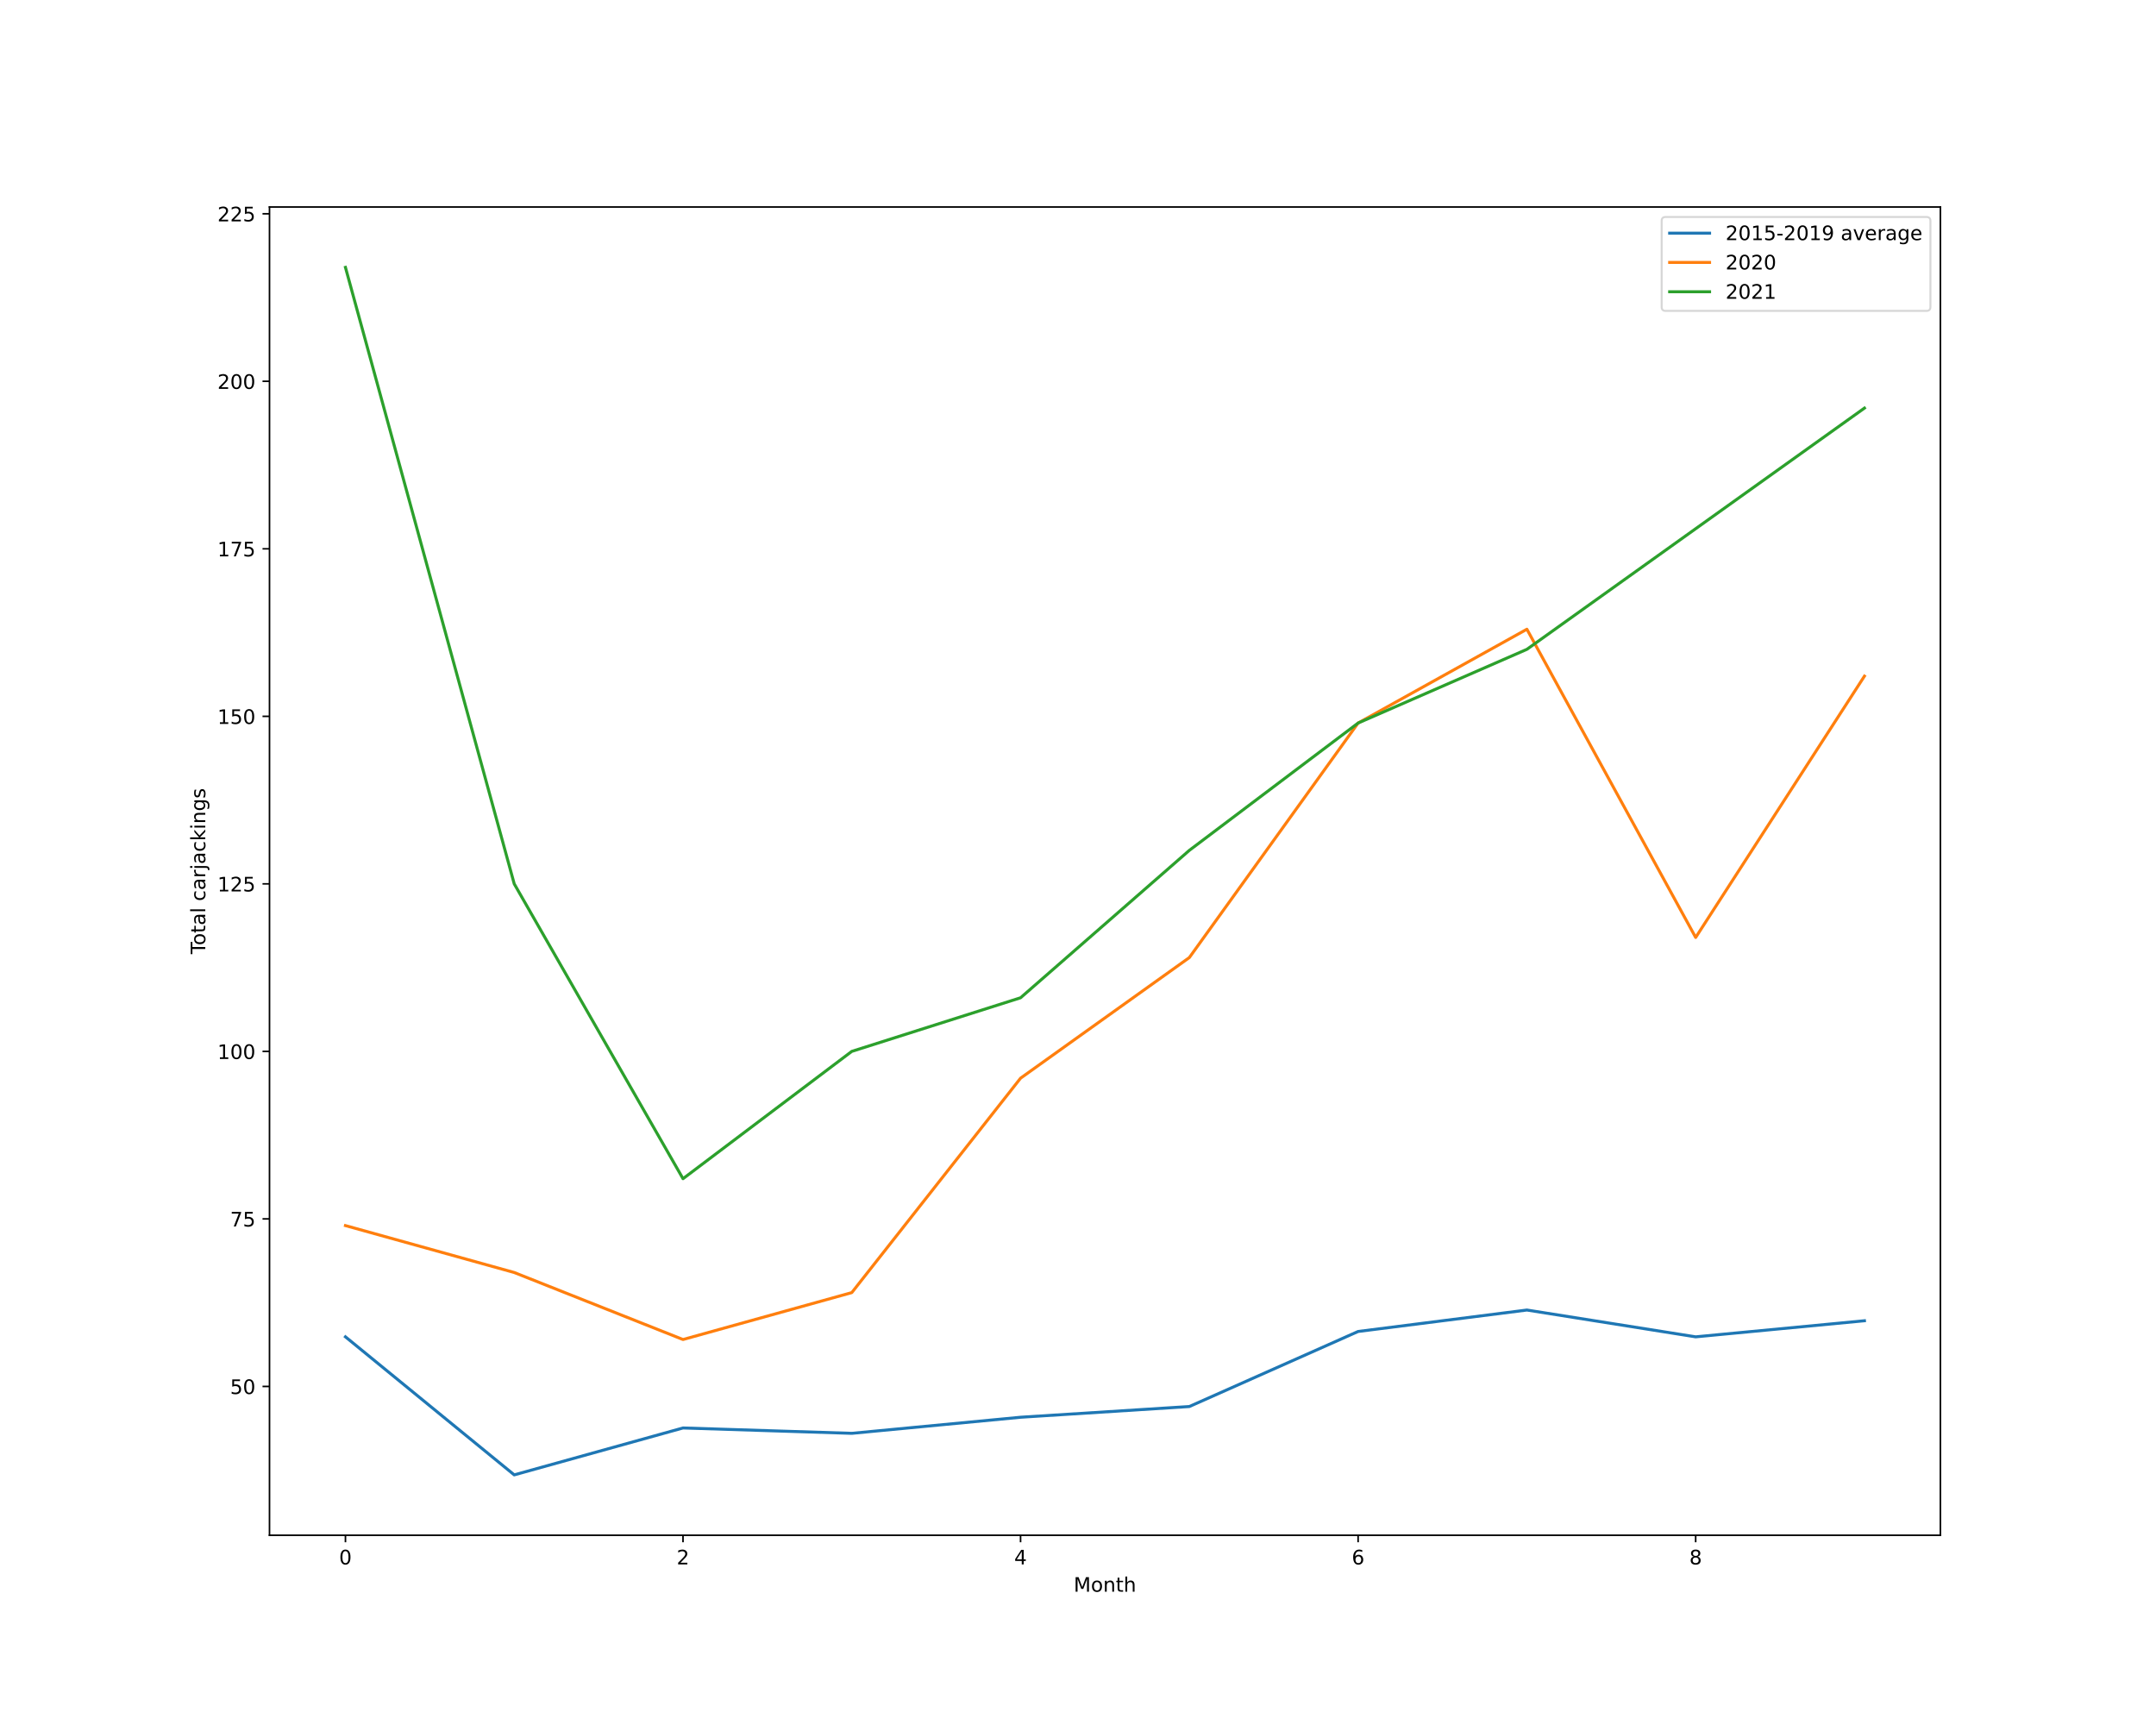
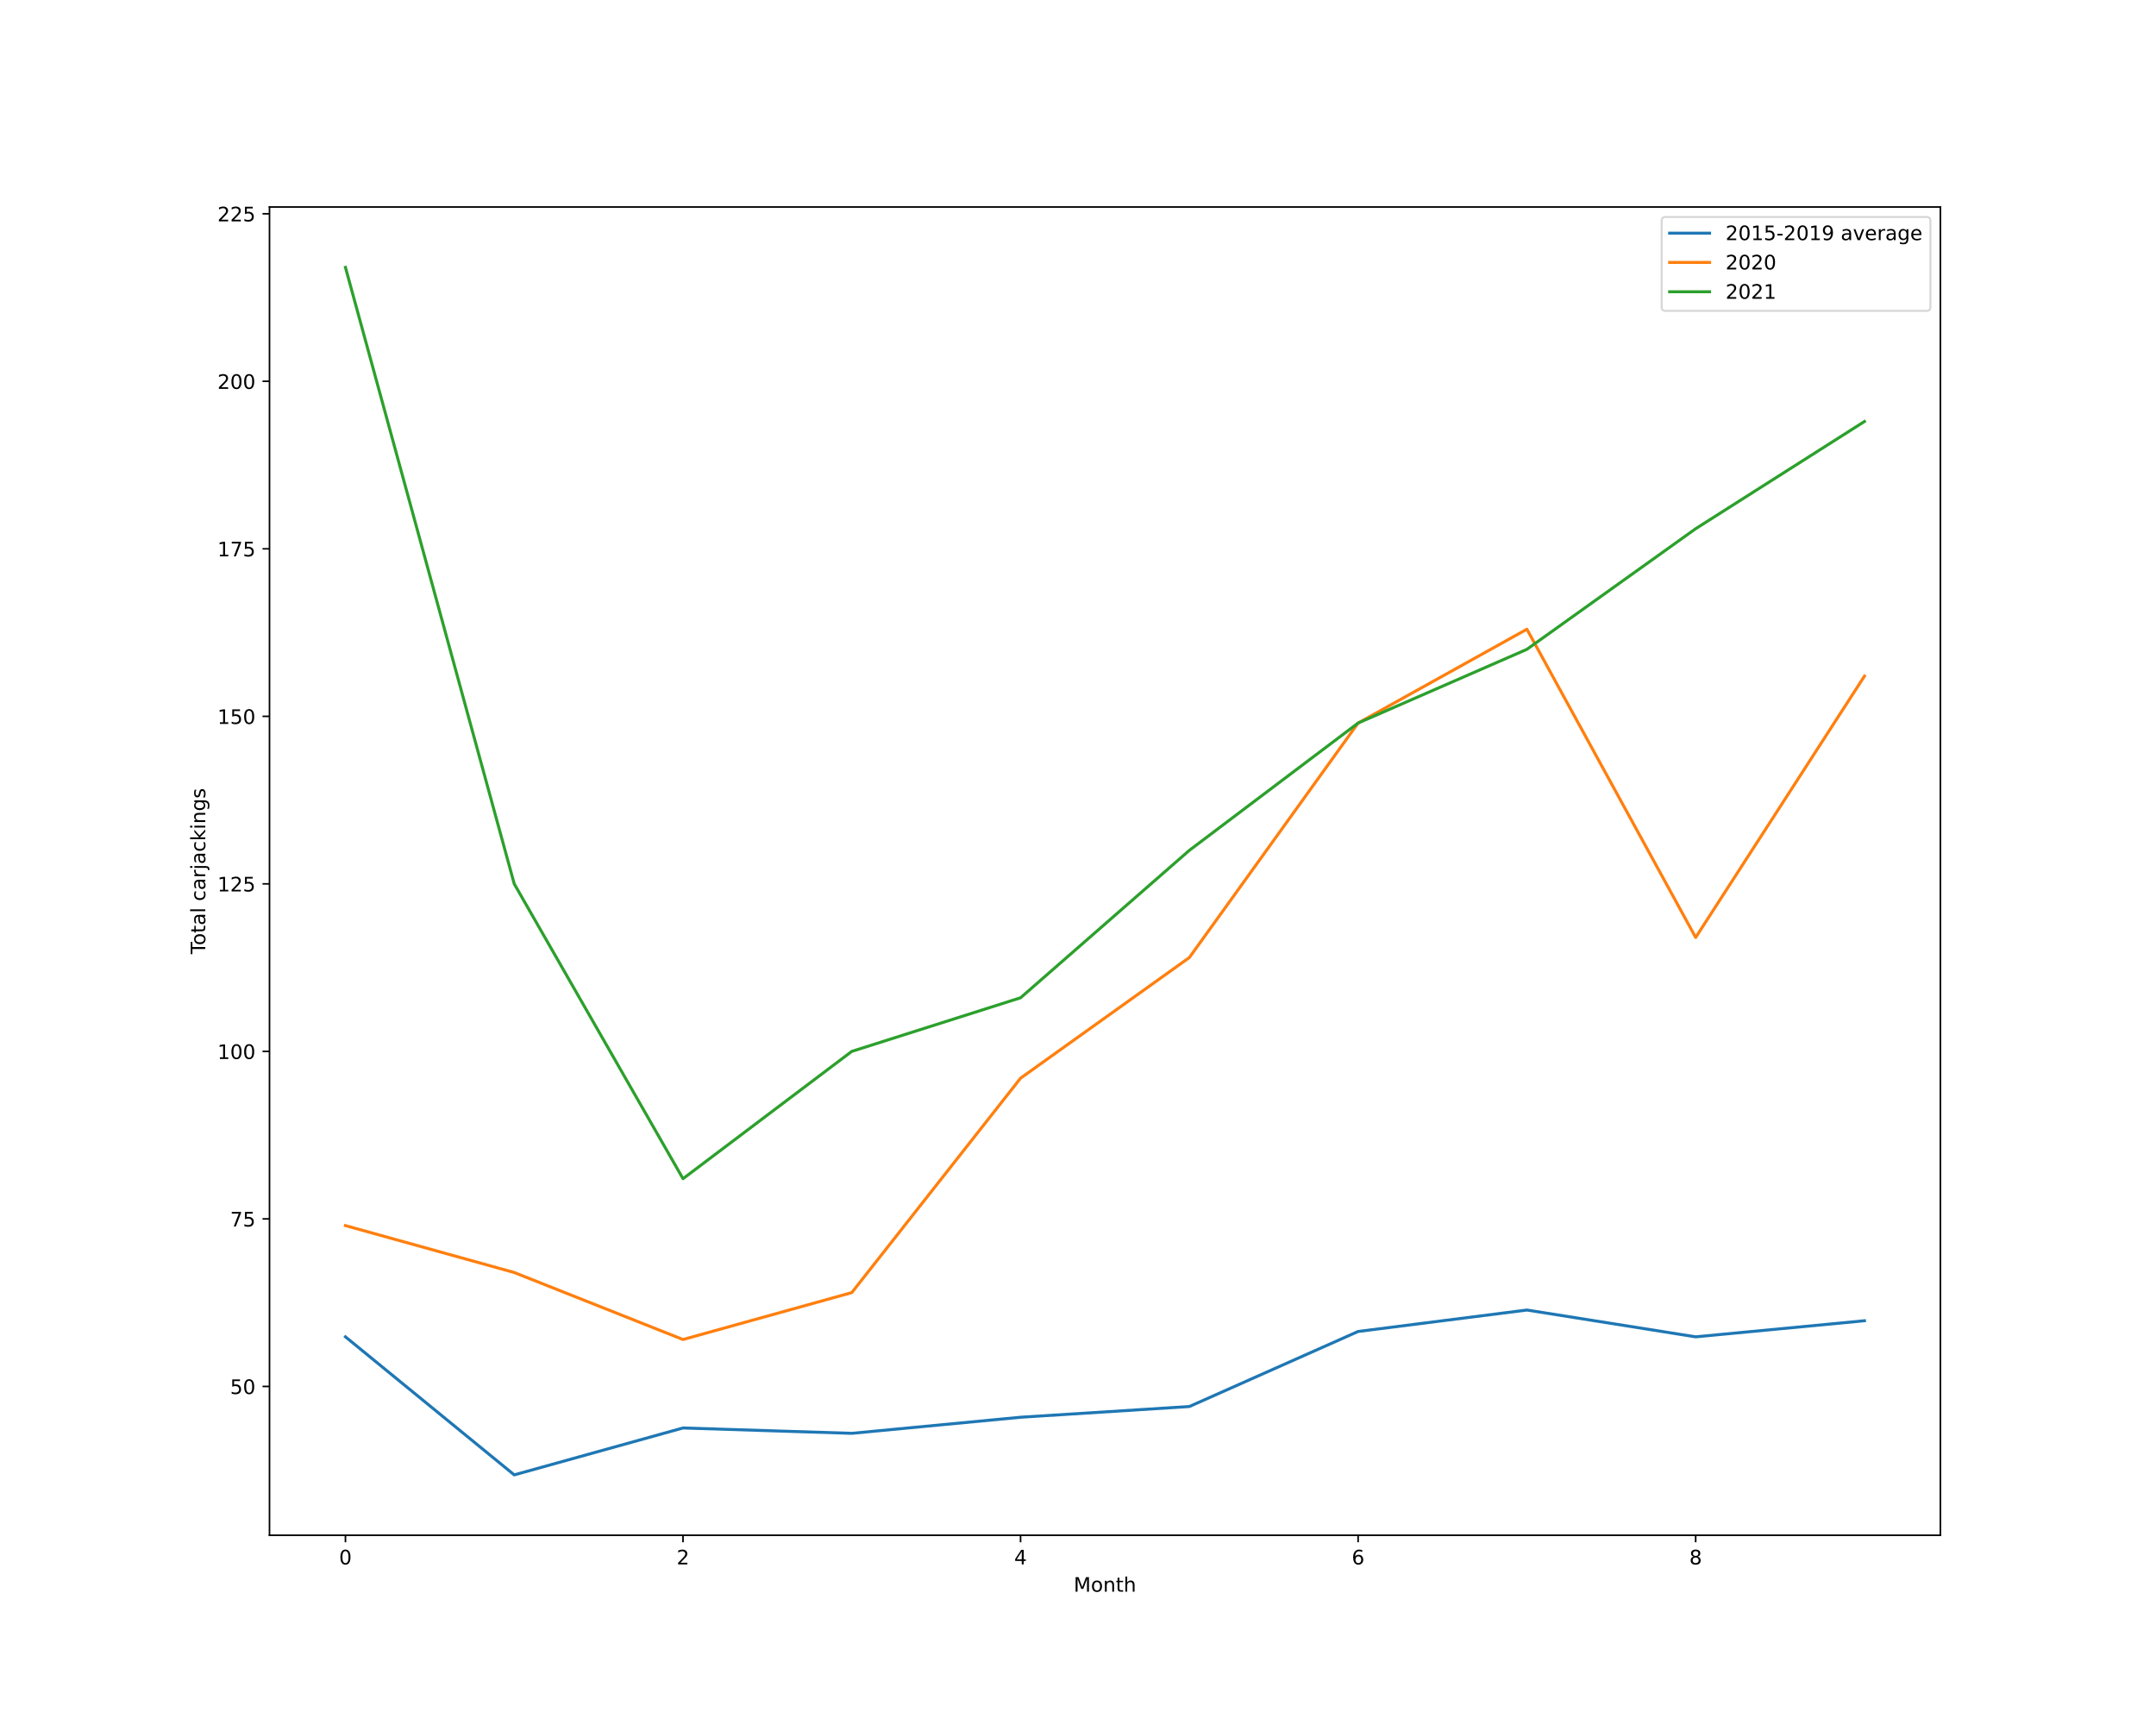
<svg xmlns="http://www.w3.org/2000/svg" xmlns:xlink="http://www.w3.org/1999/xlink" height="864pt" version="1.1" viewBox="0 0 1080 864" width="1080pt">
  <defs>
    <style type="text/css">*{stroke-linecap:butt;stroke-linejoin:round;}</style>
  </defs>
  <g id="figure_1">
    <g id="patch_1">
      <path d="M 0 864  L 1080 864  L 1080 0  L 0 0  z " style="fill:#ffffff;" />
    </g>
    <g id="axes_1">
      <g id="patch_2">
        <path d="M 135 768.96  L 972 768.96  L 972 103.68  L 135 103.68  z " style="fill:#ffffff;" />
      </g>
      <g id="matplotlib.axis_1">
        <g id="xtick_1">
          <g id="line2d_1">
            <defs>
-               <path d="M 0 0  L 0 3.5  " id="m7c0707dbd5" style="stroke:#000000;stroke-width:0.8;" />
-             </defs>
-             <g>
-               <use style="stroke:#000000;stroke-width:0.8;" x="173.045" xlink:href="#m7c0707dbd5" y="768.96" />
+               <path d="M 0 0  L 0 3.5  " id="m7a730b69fe" style="stroke:#000000;stroke-width:0.8;" />
+             </defs>
+             <g>
+               <use style="stroke:#000000;stroke-width:0.8;" x="173.045" xlink:href="#m7a730b69fe" y="768.96" />
            </g>
          </g>
          <g id="text_1">
            <g transform="translate(169.8642 783.5584)scale(0.1 -0.1)">
              <defs>
                <path d="M 2034 4250  Q 1547 4250 1301 3770  Q 1056 3291 1056 2328  Q 1056 1369 1301 889  Q 1547 409 2034 409  Q 2525 409 2770 889  Q 3016 1369 3016 2328  Q 3016 3291 2770 3770  Q 2525 4250 2034 4250  z M 2034 4750  Q 2819 4750 3233 4129  Q 3647 3509 3647 2328  Q 3647 1150 3233 529  Q 2819 -91 2034 -91  Q 1250 -91 836 529  Q 422 1150 422 2328  Q 422 3509 836 4129  Q 1250 4750 2034 4750  z " id="DejaVuSans-30" transform="scale(0.015625)" />
              </defs>
              <use xlink:href="#DejaVuSans-30" />
            </g>
          </g>
        </g>
        <g id="xtick_2">
          <g id="line2d_2">
            <g>
-               <use style="stroke:#000000;stroke-width:0.8;" x="342.136" xlink:href="#m7c0707dbd5" y="768.96" />
+               <use style="stroke:#000000;stroke-width:0.8;" x="342.136" xlink:href="#m7a730b69fe" y="768.96" />
            </g>
          </g>
          <g id="text_2">
            <g transform="translate(338.9551 783.5584)scale(0.1 -0.1)">
              <defs>
                <path d="M 1228 531  L 3431 531  L 3431 0  L 469 0  L 469 531  Q 828 903 1448 1529  Q 2069 2156 2228 2338  Q 2531 2678 2651 2914  Q 2772 3150 2772 3378  Q 2772 3750 2511 3984  Q 2250 4219 1831 4219  Q 1534 4219 1204 4116  Q 875 4013 500 3803  L 500 4441  Q 881 4594 1212 4672  Q 1544 4750 1819 4750  Q 2544 4750 2975 4387  Q 3406 4025 3406 3419  Q 3406 3131 3298 2873  Q 3191 2616 2906 2266  Q 2828 2175 2409 1742  Q 1991 1309 1228 531  z " id="DejaVuSans-32" transform="scale(0.015625)" />
              </defs>
              <use xlink:href="#DejaVuSans-32" />
            </g>
          </g>
        </g>
        <g id="xtick_3">
          <g id="line2d_3">
            <g>
-               <use style="stroke:#000000;stroke-width:0.8;" x="511.227" xlink:href="#m7c0707dbd5" y="768.96" />
+               <use style="stroke:#000000;stroke-width:0.8;" x="511.227" xlink:href="#m7a730b69fe" y="768.96" />
            </g>
          </g>
          <g id="text_3">
            <g transform="translate(508.046 783.5584)scale(0.1 -0.1)">
              <defs>
                <path d="M 2419 4116  L 825 1625  L 2419 1625  L 2419 4116  z M 2253 4666  L 3047 4666  L 3047 1625  L 3713 1625  L 3713 1100  L 3047 1100  L 3047 0  L 2419 0  L 2419 1100  L 313 1100  L 313 1709  L 2253 4666  z " id="DejaVuSans-34" transform="scale(0.015625)" />
              </defs>
              <use xlink:href="#DejaVuSans-34" />
            </g>
          </g>
        </g>
        <g id="xtick_4">
          <g id="line2d_4">
            <g>
-               <use style="stroke:#000000;stroke-width:0.8;" x="680.318" xlink:href="#m7c0707dbd5" y="768.96" />
+               <use style="stroke:#000000;stroke-width:0.8;" x="680.318" xlink:href="#m7a730b69fe" y="768.96" />
            </g>
          </g>
          <g id="text_4">
            <g transform="translate(677.1369 783.5584)scale(0.1 -0.1)">
              <defs>
                <path d="M 2113 2584  Q 1688 2584 1439 2293  Q 1191 2003 1191 1497  Q 1191 994 1439 701  Q 1688 409 2113 409  Q 2538 409 2786 701  Q 3034 994 3034 1497  Q 3034 2003 2786 2293  Q 2538 2584 2113 2584  z M 3366 4563  L 3366 3988  Q 3128 4100 2886 4159  Q 2644 4219 2406 4219  Q 1781 4219 1451 3797  Q 1122 3375 1075 2522  Q 1259 2794 1537 2939  Q 1816 3084 2150 3084  Q 2853 3084 3261 2657  Q 3669 2231 3669 1497  Q 3669 778 3244 343  Q 2819 -91 2113 -91  Q 1303 -91 875 529  Q 447 1150 447 2328  Q 447 3434 972 4092  Q 1497 4750 2381 4750  Q 2619 4750 2861 4703  Q 3103 4656 3366 4563  z " id="DejaVuSans-36" transform="scale(0.015625)" />
              </defs>
              <use xlink:href="#DejaVuSans-36" />
            </g>
          </g>
        </g>
        <g id="xtick_5">
          <g id="line2d_5">
            <g>
-               <use style="stroke:#000000;stroke-width:0.8;" x="849.409" xlink:href="#m7c0707dbd5" y="768.96" />
+               <use style="stroke:#000000;stroke-width:0.8;" x="849.409" xlink:href="#m7a730b69fe" y="768.96" />
            </g>
          </g>
          <g id="text_5">
            <g transform="translate(846.2278 783.5584)scale(0.1 -0.1)">
              <defs>
                <path d="M 2034 2216  Q 1584 2216 1326 1975  Q 1069 1734 1069 1313  Q 1069 891 1326 650  Q 1584 409 2034 409  Q 2484 409 2743 651  Q 3003 894 3003 1313  Q 3003 1734 2745 1975  Q 2488 2216 2034 2216  z M 1403 2484  Q 997 2584 770 2862  Q 544 3141 544 3541  Q 544 4100 942 4425  Q 1341 4750 2034 4750  Q 2731 4750 3128 4425  Q 3525 4100 3525 3541  Q 3525 3141 3298 2862  Q 3072 2584 2669 2484  Q 3125 2378 3379 2068  Q 3634 1759 3634 1313  Q 3634 634 3220 271  Q 2806 -91 2034 -91  Q 1263 -91 848 271  Q 434 634 434 1313  Q 434 1759 690 2068  Q 947 2378 1403 2484  z M 1172 3481  Q 1172 3119 1398 2916  Q 1625 2713 2034 2713  Q 2441 2713 2670 2916  Q 2900 3119 2900 3481  Q 2900 3844 2670 4047  Q 2441 4250 2034 4250  Q 1625 4250 1398 4047  Q 1172 3844 1172 3481  z " id="DejaVuSans-38" transform="scale(0.015625)" />
              </defs>
              <use xlink:href="#DejaVuSans-38" />
            </g>
          </g>
        </g>
        <g id="text_6">
          <g transform="translate(537.8289 797.2366)scale(0.1 -0.1)">
            <defs>
              <path d="M 628 4666  L 1569 4666  L 2759 1491  L 3956 4666  L 4897 4666  L 4897 0  L 4281 0  L 4281 4097  L 3078 897  L 2444 897  L 1241 4097  L 1241 0  L 628 0  L 628 4666  z " id="DejaVuSans-4d" transform="scale(0.015625)" />
              <path d="M 1959 3097  Q 1497 3097 1228 2736  Q 959 2375 959 1747  Q 959 1119 1226 758  Q 1494 397 1959 397  Q 2419 397 2687 759  Q 2956 1122 2956 1747  Q 2956 2369 2687 2733  Q 2419 3097 1959 3097  z M 1959 3584  Q 2709 3584 3137 3096  Q 3566 2609 3566 1747  Q 3566 888 3137 398  Q 2709 -91 1959 -91  Q 1206 -91 779 398  Q 353 888 353 1747  Q 353 2609 779 3096  Q 1206 3584 1959 3584  z " id="DejaVuSans-6f" transform="scale(0.015625)" />
              <path d="M 3513 2113  L 3513 0  L 2938 0  L 2938 2094  Q 2938 2591 2744 2837  Q 2550 3084 2163 3084  Q 1697 3084 1428 2787  Q 1159 2491 1159 1978  L 1159 0  L 581 0  L 581 3500  L 1159 3500  L 1159 2956  Q 1366 3272 1645 3428  Q 1925 3584 2291 3584  Q 2894 3584 3203 3211  Q 3513 2838 3513 2113  z " id="DejaVuSans-6e" transform="scale(0.015625)" />
              <path d="M 1172 4494  L 1172 3500  L 2356 3500  L 2356 3053  L 1172 3053  L 1172 1153  Q 1172 725 1289 603  Q 1406 481 1766 481  L 2356 481  L 2356 0  L 1766 0  Q 1100 0 847 248  Q 594 497 594 1153  L 594 3053  L 172 3053  L 172 3500  L 594 3500  L 594 4494  L 1172 4494  z " id="DejaVuSans-74" transform="scale(0.015625)" />
              <path d="M 3513 2113  L 3513 0  L 2938 0  L 2938 2094  Q 2938 2591 2744 2837  Q 2550 3084 2163 3084  Q 1697 3084 1428 2787  Q 1159 2491 1159 1978  L 1159 0  L 581 0  L 581 4863  L 1159 4863  L 1159 2956  Q 1366 3272 1645 3428  Q 1925 3584 2291 3584  Q 2894 3584 3203 3211  Q 3513 2838 3513 2113  z " id="DejaVuSans-68" transform="scale(0.015625)" />
            </defs>
            <use xlink:href="#DejaVuSans-4d" />
            <use x="86.279" xlink:href="#DejaVuSans-6f" />
            <use x="147.461" xlink:href="#DejaVuSans-6e" />
            <use x="210.84" xlink:href="#DejaVuSans-74" />
            <use x="250.049" xlink:href="#DejaVuSans-68" />
          </g>
        </g>
      </g>
      <g id="matplotlib.axis_2">
        <g id="ytick_1">
          <g id="line2d_6">
            <defs>
-               <path d="M 0 0  L -3.5 0  " id="mde88971845" style="stroke:#000000;stroke-width:0.8;" />
-             </defs>
-             <g>
-               <use style="stroke:#000000;stroke-width:0.8;" x="135" xlink:href="#mde88971845" y="694.417" />
+               <path d="M 0 0  L -3.5 0  " id="m2b93afbea9" style="stroke:#000000;stroke-width:0.8;" />
+             </defs>
+             <g>
+               <use style="stroke:#000000;stroke-width:0.8;" x="135" xlink:href="#m2b93afbea9" y="694.417" />
            </g>
          </g>
          <g id="text_7">
            <g transform="translate(115.275 698.2164)scale(0.1 -0.1)">
              <defs>
                <path d="M 691 4666  L 3169 4666  L 3169 4134  L 1269 4134  L 1269 2991  Q 1406 3038 1543 3061  Q 1681 3084 1819 3084  Q 2600 3084 3056 2656  Q 3513 2228 3513 1497  Q 3513 744 3044 326  Q 2575 -91 1722 -91  Q 1428 -91 1123 -41  Q 819 9 494 109  L 494 744  Q 775 591 1075 516  Q 1375 441 1709 441  Q 2250 441 2565 725  Q 2881 1009 2881 1497  Q 2881 1984 2565 2268  Q 2250 2553 1709 2553  Q 1456 2553 1204 2497  Q 953 2441 691 2322  L 691 4666  z " id="DejaVuSans-35" transform="scale(0.015625)" />
              </defs>
              <use xlink:href="#DejaVuSans-35" />
              <use x="63.623" xlink:href="#DejaVuSans-30" />
            </g>
          </g>
        </g>
        <g id="ytick_2">
          <g id="line2d_7">
            <g>
-               <use style="stroke:#000000;stroke-width:0.8;" x="135" xlink:href="#mde88971845" y="610.51" />
+               <use style="stroke:#000000;stroke-width:0.8;" x="135" xlink:href="#m2b93afbea9" y="610.51" />
            </g>
          </g>
          <g id="text_8">
            <g transform="translate(115.275 614.3097)scale(0.1 -0.1)">
              <defs>
                <path d="M 525 4666  L 3525 4666  L 3525 4397  L 1831 0  L 1172 0  L 2766 4134  L 525 4134  L 525 4666  z " id="DejaVuSans-37" transform="scale(0.015625)" />
              </defs>
              <use xlink:href="#DejaVuSans-37" />
              <use x="63.623" xlink:href="#DejaVuSans-35" />
            </g>
          </g>
        </g>
        <g id="ytick_3">
          <g id="line2d_8">
            <g>
-               <use style="stroke:#000000;stroke-width:0.8;" x="135" xlink:href="#mde88971845" y="526.604" />
+               <use style="stroke:#000000;stroke-width:0.8;" x="135" xlink:href="#m2b93afbea9" y="526.604" />
            </g>
          </g>
          <g id="text_9">
            <g transform="translate(108.9125 530.4029)scale(0.1 -0.1)">
              <defs>
                <path d="M 794 531  L 1825 531  L 1825 4091  L 703 3866  L 703 4441  L 1819 4666  L 2450 4666  L 2450 531  L 3481 531  L 3481 0  L 794 0  L 794 531  z " id="DejaVuSans-31" transform="scale(0.015625)" />
              </defs>
              <use xlink:href="#DejaVuSans-31" />
              <use x="63.623" xlink:href="#DejaVuSans-30" />
              <use x="127.246" xlink:href="#DejaVuSans-30" />
            </g>
          </g>
        </g>
        <g id="ytick_4">
          <g id="line2d_9">
            <g>
-               <use style="stroke:#000000;stroke-width:0.8;" x="135" xlink:href="#mde88971845" y="442.697" />
+               <use style="stroke:#000000;stroke-width:0.8;" x="135" xlink:href="#m2b93afbea9" y="442.697" />
            </g>
          </g>
          <g id="text_10">
            <g transform="translate(108.9125 446.4961)scale(0.1 -0.1)">
              <use xlink:href="#DejaVuSans-31" />
              <use x="63.623" xlink:href="#DejaVuSans-32" />
              <use x="127.246" xlink:href="#DejaVuSans-35" />
            </g>
          </g>
        </g>
        <g id="ytick_5">
          <g id="line2d_10">
            <g>
-               <use style="stroke:#000000;stroke-width:0.8;" x="135" xlink:href="#mde88971845" y="358.79" />
+               <use style="stroke:#000000;stroke-width:0.8;" x="135" xlink:href="#m2b93afbea9" y="358.79" />
            </g>
          </g>
          <g id="text_11">
            <g transform="translate(108.9125 362.5894)scale(0.1 -0.1)">
              <use xlink:href="#DejaVuSans-31" />
              <use x="63.623" xlink:href="#DejaVuSans-35" />
              <use x="127.246" xlink:href="#DejaVuSans-30" />
            </g>
          </g>
        </g>
        <g id="ytick_6">
          <g id="line2d_11">
            <g>
-               <use style="stroke:#000000;stroke-width:0.8;" x="135" xlink:href="#mde88971845" y="274.883" />
+               <use style="stroke:#000000;stroke-width:0.8;" x="135" xlink:href="#m2b93afbea9" y="274.883" />
            </g>
          </g>
          <g id="text_12">
            <g transform="translate(108.9125 278.6826)scale(0.1 -0.1)">
              <use xlink:href="#DejaVuSans-31" />
              <use x="63.623" xlink:href="#DejaVuSans-37" />
              <use x="127.246" xlink:href="#DejaVuSans-35" />
            </g>
          </g>
        </g>
        <g id="ytick_7">
          <g id="line2d_12">
            <g>
-               <use style="stroke:#000000;stroke-width:0.8;" x="135" xlink:href="#mde88971845" y="190.977" />
+               <use style="stroke:#000000;stroke-width:0.8;" x="135" xlink:href="#m2b93afbea9" y="190.977" />
            </g>
          </g>
          <g id="text_13">
            <g transform="translate(108.9125 194.7758)scale(0.1 -0.1)">
              <use xlink:href="#DejaVuSans-32" />
              <use x="63.623" xlink:href="#DejaVuSans-30" />
              <use x="127.246" xlink:href="#DejaVuSans-30" />
            </g>
          </g>
        </g>
        <g id="ytick_8">
          <g id="line2d_13">
            <g>
-               <use style="stroke:#000000;stroke-width:0.8;" x="135" xlink:href="#mde88971845" y="107.07" />
+               <use style="stroke:#000000;stroke-width:0.8;" x="135" xlink:href="#m2b93afbea9" y="107.07" />
            </g>
          </g>
          <g id="text_14">
            <g transform="translate(108.9125 110.8691)scale(0.1 -0.1)">
              <use xlink:href="#DejaVuSans-32" />
              <use x="63.623" xlink:href="#DejaVuSans-32" />
              <use x="127.246" xlink:href="#DejaVuSans-35" />
            </g>
          </g>
        </g>
        <g id="text_15">
          <g transform="translate(102.8328 477.8888)rotate(-90)scale(0.1 -0.1)">
            <defs>
              <path d="M -19 4666  L 3928 4666  L 3928 4134  L 2272 4134  L 2272 0  L 1638 0  L 1638 4134  L -19 4134  L -19 4666  z " id="DejaVuSans-54" transform="scale(0.015625)" />
              <path d="M 2194 1759  Q 1497 1759 1228 1600  Q 959 1441 959 1056  Q 959 750 1161 570  Q 1363 391 1709 391  Q 2188 391 2477 730  Q 2766 1069 2766 1631  L 2766 1759  L 2194 1759  z M 3341 1997  L 3341 0  L 2766 0  L 2766 531  Q 2569 213 2275 61  Q 1981 -91 1556 -91  Q 1019 -91 701 211  Q 384 513 384 1019  Q 384 1609 779 1909  Q 1175 2209 1959 2209  L 2766 2209  L 2766 2266  Q 2766 2663 2505 2880  Q 2244 3097 1772 3097  Q 1472 3097 1187 3025  Q 903 2953 641 2809  L 641 3341  Q 956 3463 1253 3523  Q 1550 3584 1831 3584  Q 2591 3584 2966 3190  Q 3341 2797 3341 1997  z " id="DejaVuSans-61" transform="scale(0.015625)" />
              <path d="M 603 4863  L 1178 4863  L 1178 0  L 603 0  L 603 4863  z " id="DejaVuSans-6c" transform="scale(0.015625)" />
              <path id="DejaVuSans-20" transform="scale(0.015625)" />
              <path d="M 3122 3366  L 3122 2828  Q 2878 2963 2633 3030  Q 2388 3097 2138 3097  Q 1578 3097 1268 2742  Q 959 2388 959 1747  Q 959 1106 1268 751  Q 1578 397 2138 397  Q 2388 397 2633 464  Q 2878 531 3122 666  L 3122 134  Q 2881 22 2623 -34  Q 2366 -91 2075 -91  Q 1284 -91 818 406  Q 353 903 353 1747  Q 353 2603 823 3093  Q 1294 3584 2113 3584  Q 2378 3584 2631 3529  Q 2884 3475 3122 3366  z " id="DejaVuSans-63" transform="scale(0.015625)" />
              <path d="M 2631 2963  Q 2534 3019 2420 3045  Q 2306 3072 2169 3072  Q 1681 3072 1420 2755  Q 1159 2438 1159 1844  L 1159 0  L 581 0  L 581 3500  L 1159 3500  L 1159 2956  Q 1341 3275 1631 3429  Q 1922 3584 2338 3584  Q 2397 3584 2469 3576  Q 2541 3569 2628 3553  L 2631 2963  z " id="DejaVuSans-72" transform="scale(0.015625)" />
              <path d="M 603 3500  L 1178 3500  L 1178 -63  Q 1178 -731 923 -1031  Q 669 -1331 103 -1331  L -116 -1331  L -116 -844  L 38 -844  Q 366 -844 484 -692  Q 603 -541 603 -63  L 603 3500  z M 603 4863  L 1178 4863  L 1178 4134  L 603 4134  L 603 4863  z " id="DejaVuSans-6a" transform="scale(0.015625)" />
              <path d="M 581 4863  L 1159 4863  L 1159 1991  L 2875 3500  L 3609 3500  L 1753 1863  L 3688 0  L 2938 0  L 1159 1709  L 1159 0  L 581 0  L 581 4863  z " id="DejaVuSans-6b" transform="scale(0.015625)" />
              <path d="M 603 3500  L 1178 3500  L 1178 0  L 603 0  L 603 3500  z M 603 4863  L 1178 4863  L 1178 4134  L 603 4134  L 603 4863  z " id="DejaVuSans-69" transform="scale(0.015625)" />
              <path d="M 2906 1791  Q 2906 2416 2648 2759  Q 2391 3103 1925 3103  Q 1463 3103 1205 2759  Q 947 2416 947 1791  Q 947 1169 1205 825  Q 1463 481 1925 481  Q 2391 481 2648 825  Q 2906 1169 2906 1791  z M 3481 434  Q 3481 -459 3084 -895  Q 2688 -1331 1869 -1331  Q 1566 -1331 1297 -1286  Q 1028 -1241 775 -1147  L 775 -588  Q 1028 -725 1275 -790  Q 1522 -856 1778 -856  Q 2344 -856 2625 -561  Q 2906 -266 2906 331  L 2906 616  Q 2728 306 2450 153  Q 2172 0 1784 0  Q 1141 0 747 490  Q 353 981 353 1791  Q 353 2603 747 3093  Q 1141 3584 1784 3584  Q 2172 3584 2450 3431  Q 2728 3278 2906 2969  L 2906 3500  L 3481 3500  L 3481 434  z " id="DejaVuSans-67" transform="scale(0.015625)" />
              <path d="M 2834 3397  L 2834 2853  Q 2591 2978 2328 3040  Q 2066 3103 1784 3103  Q 1356 3103 1142 2972  Q 928 2841 928 2578  Q 928 2378 1081 2264  Q 1234 2150 1697 2047  L 1894 2003  Q 2506 1872 2764 1633  Q 3022 1394 3022 966  Q 3022 478 2636 193  Q 2250 -91 1575 -91  Q 1294 -91 989 -36  Q 684 19 347 128  L 347 722  Q 666 556 975 473  Q 1284 391 1588 391  Q 1994 391 2212 530  Q 2431 669 2431 922  Q 2431 1156 2273 1281  Q 2116 1406 1581 1522  L 1381 1569  Q 847 1681 609 1914  Q 372 2147 372 2553  Q 372 3047 722 3315  Q 1072 3584 1716 3584  Q 2034 3584 2315 3537  Q 2597 3491 2834 3397  z " id="DejaVuSans-73" transform="scale(0.015625)" />
            </defs>
            <use xlink:href="#DejaVuSans-54" />
            <use x="44.084" xlink:href="#DejaVuSans-6f" />
            <use x="105.266" xlink:href="#DejaVuSans-74" />
            <use x="144.475" xlink:href="#DejaVuSans-61" />
            <use x="205.754" xlink:href="#DejaVuSans-6c" />
            <use x="233.537" xlink:href="#DejaVuSans-20" />
            <use x="265.324" xlink:href="#DejaVuSans-63" />
            <use x="320.305" xlink:href="#DejaVuSans-61" />
            <use x="381.584" xlink:href="#DejaVuSans-72" />
            <use x="422.697" xlink:href="#DejaVuSans-6a" />
            <use x="450.48" xlink:href="#DejaVuSans-61" />
            <use x="511.76" xlink:href="#DejaVuSans-63" />
            <use x="566.74" xlink:href="#DejaVuSans-6b" />
            <use x="624.65" xlink:href="#DejaVuSans-69" />
            <use x="652.434" xlink:href="#DejaVuSans-6e" />
            <use x="715.812" xlink:href="#DejaVuSans-67" />
            <use x="779.289" xlink:href="#DejaVuSans-73" />
          </g>
        </g>
      </g>
      <g id="line2d_14">
-         <path clip-path="url(#p2303eb3ebb)" d="M 173.045 669.581  L 257.591 738.72  L 342.136 715.226  L 426.682 717.911  L 511.227 709.856  L 595.773 704.486  L 680.318 666.896  L 764.864 656.156  L 849.409 669.581  L 933.955 661.526  " style="fill:none;stroke:#1f77b4;stroke-linecap:square;stroke-width:1.5;" />
+         <path clip-path="url(#p7450004aa5)" d="M 173.045 669.581  L 257.591 738.72  L 342.136 715.226  L 426.682 717.911  L 511.227 709.856  L 595.773 704.486  L 680.318 666.896  L 764.864 656.156  L 849.409 669.581  L 933.955 661.526  " style="fill:none;stroke:#1f77b4;stroke-linecap:square;stroke-width:1.5;" />
      </g>
      <g id="line2d_15">
-         <path clip-path="url(#p2303eb3ebb)" d="M 173.045 613.867  L 257.591 637.361  L 342.136 670.923  L 426.682 647.429  L 511.227 540.029  L 595.773 479.616  L 680.318 362.146  L 764.864 315.159  L 849.409 469.547  L 933.955 338.653  " style="fill:none;stroke:#ff7f0e;stroke-linecap:square;stroke-width:1.5;" />
+         <path clip-path="url(#p7450004aa5)" d="M 173.045 613.867  L 257.591 637.361  L 342.136 670.923  L 426.682 647.429  L 511.227 540.029  L 595.773 479.616  L 680.318 362.146  L 764.864 315.159  L 849.409 469.547  L 933.955 338.653  " style="fill:none;stroke:#ff7f0e;stroke-linecap:square;stroke-width:1.5;" />
      </g>
      <g id="line2d_16">
-         <path clip-path="url(#p2303eb3ebb)" d="M 173.045 133.92  L 257.591 442.697  L 342.136 590.373  L 426.682 526.604  L 511.227 499.754  L 595.773 425.916  L 680.318 362.146  L 764.864 325.227  L 849.409 264.815  L 933.955 204.402  " style="fill:none;stroke:#2ca02c;stroke-linecap:square;stroke-width:1.5;" />
+         <path clip-path="url(#p7450004aa5)" d="M 173.045 133.92  L 257.591 442.697  L 342.136 590.373  L 426.682 526.604  L 511.227 499.754  L 595.773 425.916  L 680.318 362.146  L 764.864 325.227  L 849.409 264.815  L 933.955 211.114  " style="fill:none;stroke:#2ca02c;stroke-linecap:square;stroke-width:1.5;" />
      </g>
      <g id="patch_3">
        <path d="M 135 768.96  L 135 103.68  " style="fill:none;stroke:#000000;stroke-linecap:square;stroke-linejoin:miter;stroke-width:0.8;" />
      </g>
      <g id="patch_4">
        <path d="M 972 768.96  L 972 103.68  " style="fill:none;stroke:#000000;stroke-linecap:square;stroke-linejoin:miter;stroke-width:0.8;" />
      </g>
      <g id="patch_5">
        <path d="M 135 768.96  L 972 768.96  " style="fill:none;stroke:#000000;stroke-linecap:square;stroke-linejoin:miter;stroke-width:0.8;" />
      </g>
      <g id="patch_6">
        <path d="M 135 103.68  L 972 103.68  " style="fill:none;stroke:#000000;stroke-linecap:square;stroke-linejoin:miter;stroke-width:0.8;" />
      </g>
      <g id="legend_1">
        <g id="patch_7">
          <path d="M 834.373 155.714  L 965 155.714  Q 967 155.714 967 153.714  L 967 110.68  Q 967 108.68 965 108.68  L 834.373 108.68  Q 832.373 108.68 832.373 110.68  L 832.373 153.714  Q 832.373 155.714 834.373 155.714  z " style="fill:#ffffff;opacity:0.8;stroke:#cccccc;stroke-linejoin:miter;" />
        </g>
        <g id="line2d_17">
          <path d="M 836.373 116.778  L 856.373 116.778  " style="fill:none;stroke:#1f77b4;stroke-linecap:square;stroke-width:1.5;" />
        </g>
        <g id="line2d_18" />
        <g id="text_16">
          <g transform="translate(864.3734 120.2784)scale(0.1 -0.1)">
            <defs>
              <path d="M 313 2009  L 1997 2009  L 1997 1497  L 313 1497  L 313 2009  z " id="DejaVuSans-2d" transform="scale(0.015625)" />
              <path d="M 703 97  L 703 672  Q 941 559 1184 500  Q 1428 441 1663 441  Q 2288 441 2617 861  Q 2947 1281 2994 2138  Q 2813 1869 2534 1725  Q 2256 1581 1919 1581  Q 1219 1581 811 2004  Q 403 2428 403 3163  Q 403 3881 828 4315  Q 1253 4750 1959 4750  Q 2769 4750 3195 4129  Q 3622 3509 3622 2328  Q 3622 1225 3098 567  Q 2575 -91 1691 -91  Q 1453 -91 1209 -44  Q 966 3 703 97  z M 1959 2075  Q 2384 2075 2632 2365  Q 2881 2656 2881 3163  Q 2881 3666 2632 3958  Q 2384 4250 1959 4250  Q 1534 4250 1286 3958  Q 1038 3666 1038 3163  Q 1038 2656 1286 2365  Q 1534 2075 1959 2075  z " id="DejaVuSans-39" transform="scale(0.015625)" />
              <path d="M 191 3500  L 800 3500  L 1894 563  L 2988 3500  L 3597 3500  L 2284 0  L 1503 0  L 191 3500  z " id="DejaVuSans-76" transform="scale(0.015625)" />
              <path d="M 3597 1894  L 3597 1613  L 953 1613  Q 991 1019 1311 708  Q 1631 397 2203 397  Q 2534 397 2845 478  Q 3156 559 3463 722  L 3463 178  Q 3153 47 2828 -22  Q 2503 -91 2169 -91  Q 1331 -91 842 396  Q 353 884 353 1716  Q 353 2575 817 3079  Q 1281 3584 2069 3584  Q 2775 3584 3186 3129  Q 3597 2675 3597 1894  z M 3022 2063  Q 3016 2534 2758 2815  Q 2500 3097 2075 3097  Q 1594 3097 1305 2825  Q 1016 2553 972 2059  L 3022 2063  z " id="DejaVuSans-65" transform="scale(0.015625)" />
            </defs>
            <use xlink:href="#DejaVuSans-32" />
            <use x="63.623" xlink:href="#DejaVuSans-30" />
            <use x="127.246" xlink:href="#DejaVuSans-31" />
            <use x="190.869" xlink:href="#DejaVuSans-35" />
            <use x="254.492" xlink:href="#DejaVuSans-2d" />
            <use x="290.576" xlink:href="#DejaVuSans-32" />
            <use x="354.199" xlink:href="#DejaVuSans-30" />
            <use x="417.822" xlink:href="#DejaVuSans-31" />
            <use x="481.445" xlink:href="#DejaVuSans-39" />
            <use x="545.068" xlink:href="#DejaVuSans-20" />
            <use x="576.855" xlink:href="#DejaVuSans-61" />
            <use x="638.135" xlink:href="#DejaVuSans-76" />
            <use x="697.314" xlink:href="#DejaVuSans-65" />
            <use x="758.838" xlink:href="#DejaVuSans-72" />
            <use x="799.951" xlink:href="#DejaVuSans-61" />
            <use x="861.23" xlink:href="#DejaVuSans-67" />
            <use x="924.707" xlink:href="#DejaVuSans-65" />
          </g>
        </g>
        <g id="line2d_19">
          <path d="M 836.373 131.457  L 856.373 131.457  " style="fill:none;stroke:#ff7f0e;stroke-linecap:square;stroke-width:1.5;" />
        </g>
        <g id="line2d_20" />
        <g id="text_17">
          <g transform="translate(864.3734 134.9566)scale(0.1 -0.1)">
            <use xlink:href="#DejaVuSans-32" />
            <use x="63.623" xlink:href="#DejaVuSans-30" />
            <use x="127.246" xlink:href="#DejaVuSans-32" />
            <use x="190.869" xlink:href="#DejaVuSans-30" />
          </g>
        </g>
        <g id="line2d_21">
          <path d="M 836.373 146.135  L 856.373 146.135  " style="fill:none;stroke:#2ca02c;stroke-linecap:square;stroke-width:1.5;" />
        </g>
        <g id="line2d_22" />
        <g id="text_18">
          <g transform="translate(864.3734 149.6347)scale(0.1 -0.1)">
            <use xlink:href="#DejaVuSans-32" />
            <use x="63.623" xlink:href="#DejaVuSans-30" />
            <use x="127.246" xlink:href="#DejaVuSans-32" />
            <use x="190.869" xlink:href="#DejaVuSans-31" />
          </g>
        </g>
      </g>
    </g>
  </g>
  <defs>
-     <clipPath id="p2303eb3ebb">
+     <clipPath id="p7450004aa5">
      <rect height="665.28" width="837" x="135" y="103.68" />
    </clipPath>
  </defs>
</svg>
